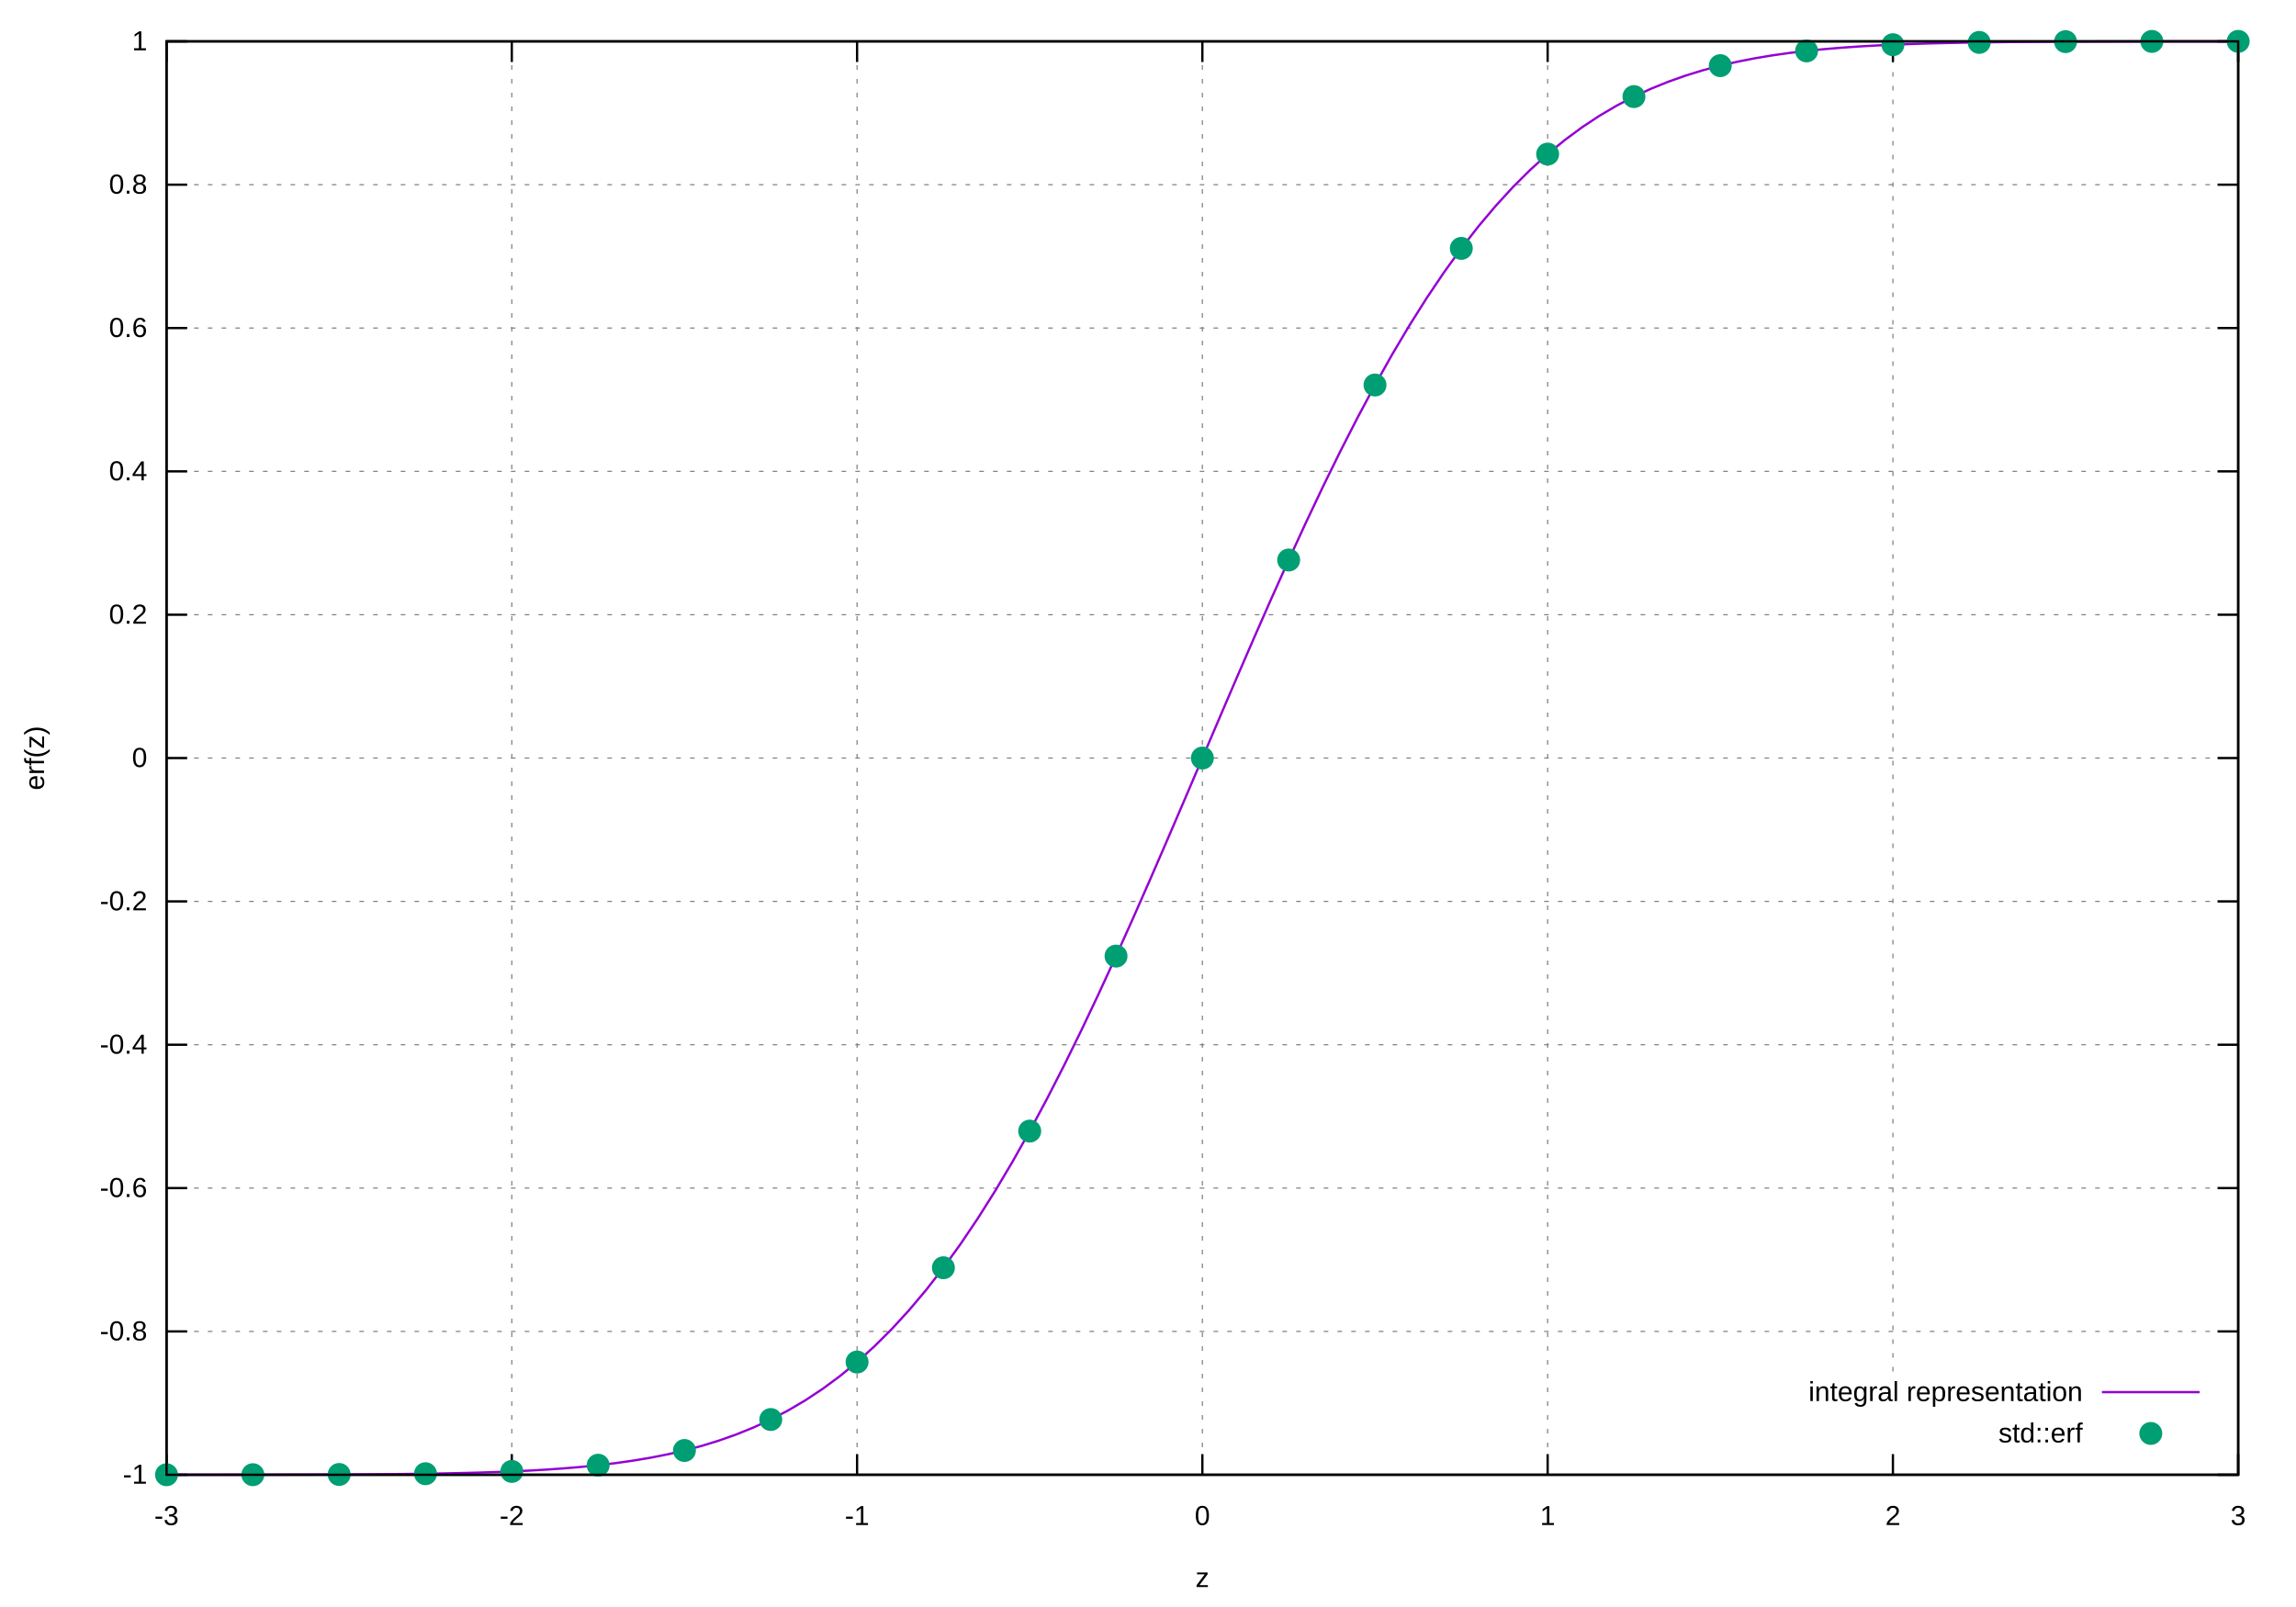
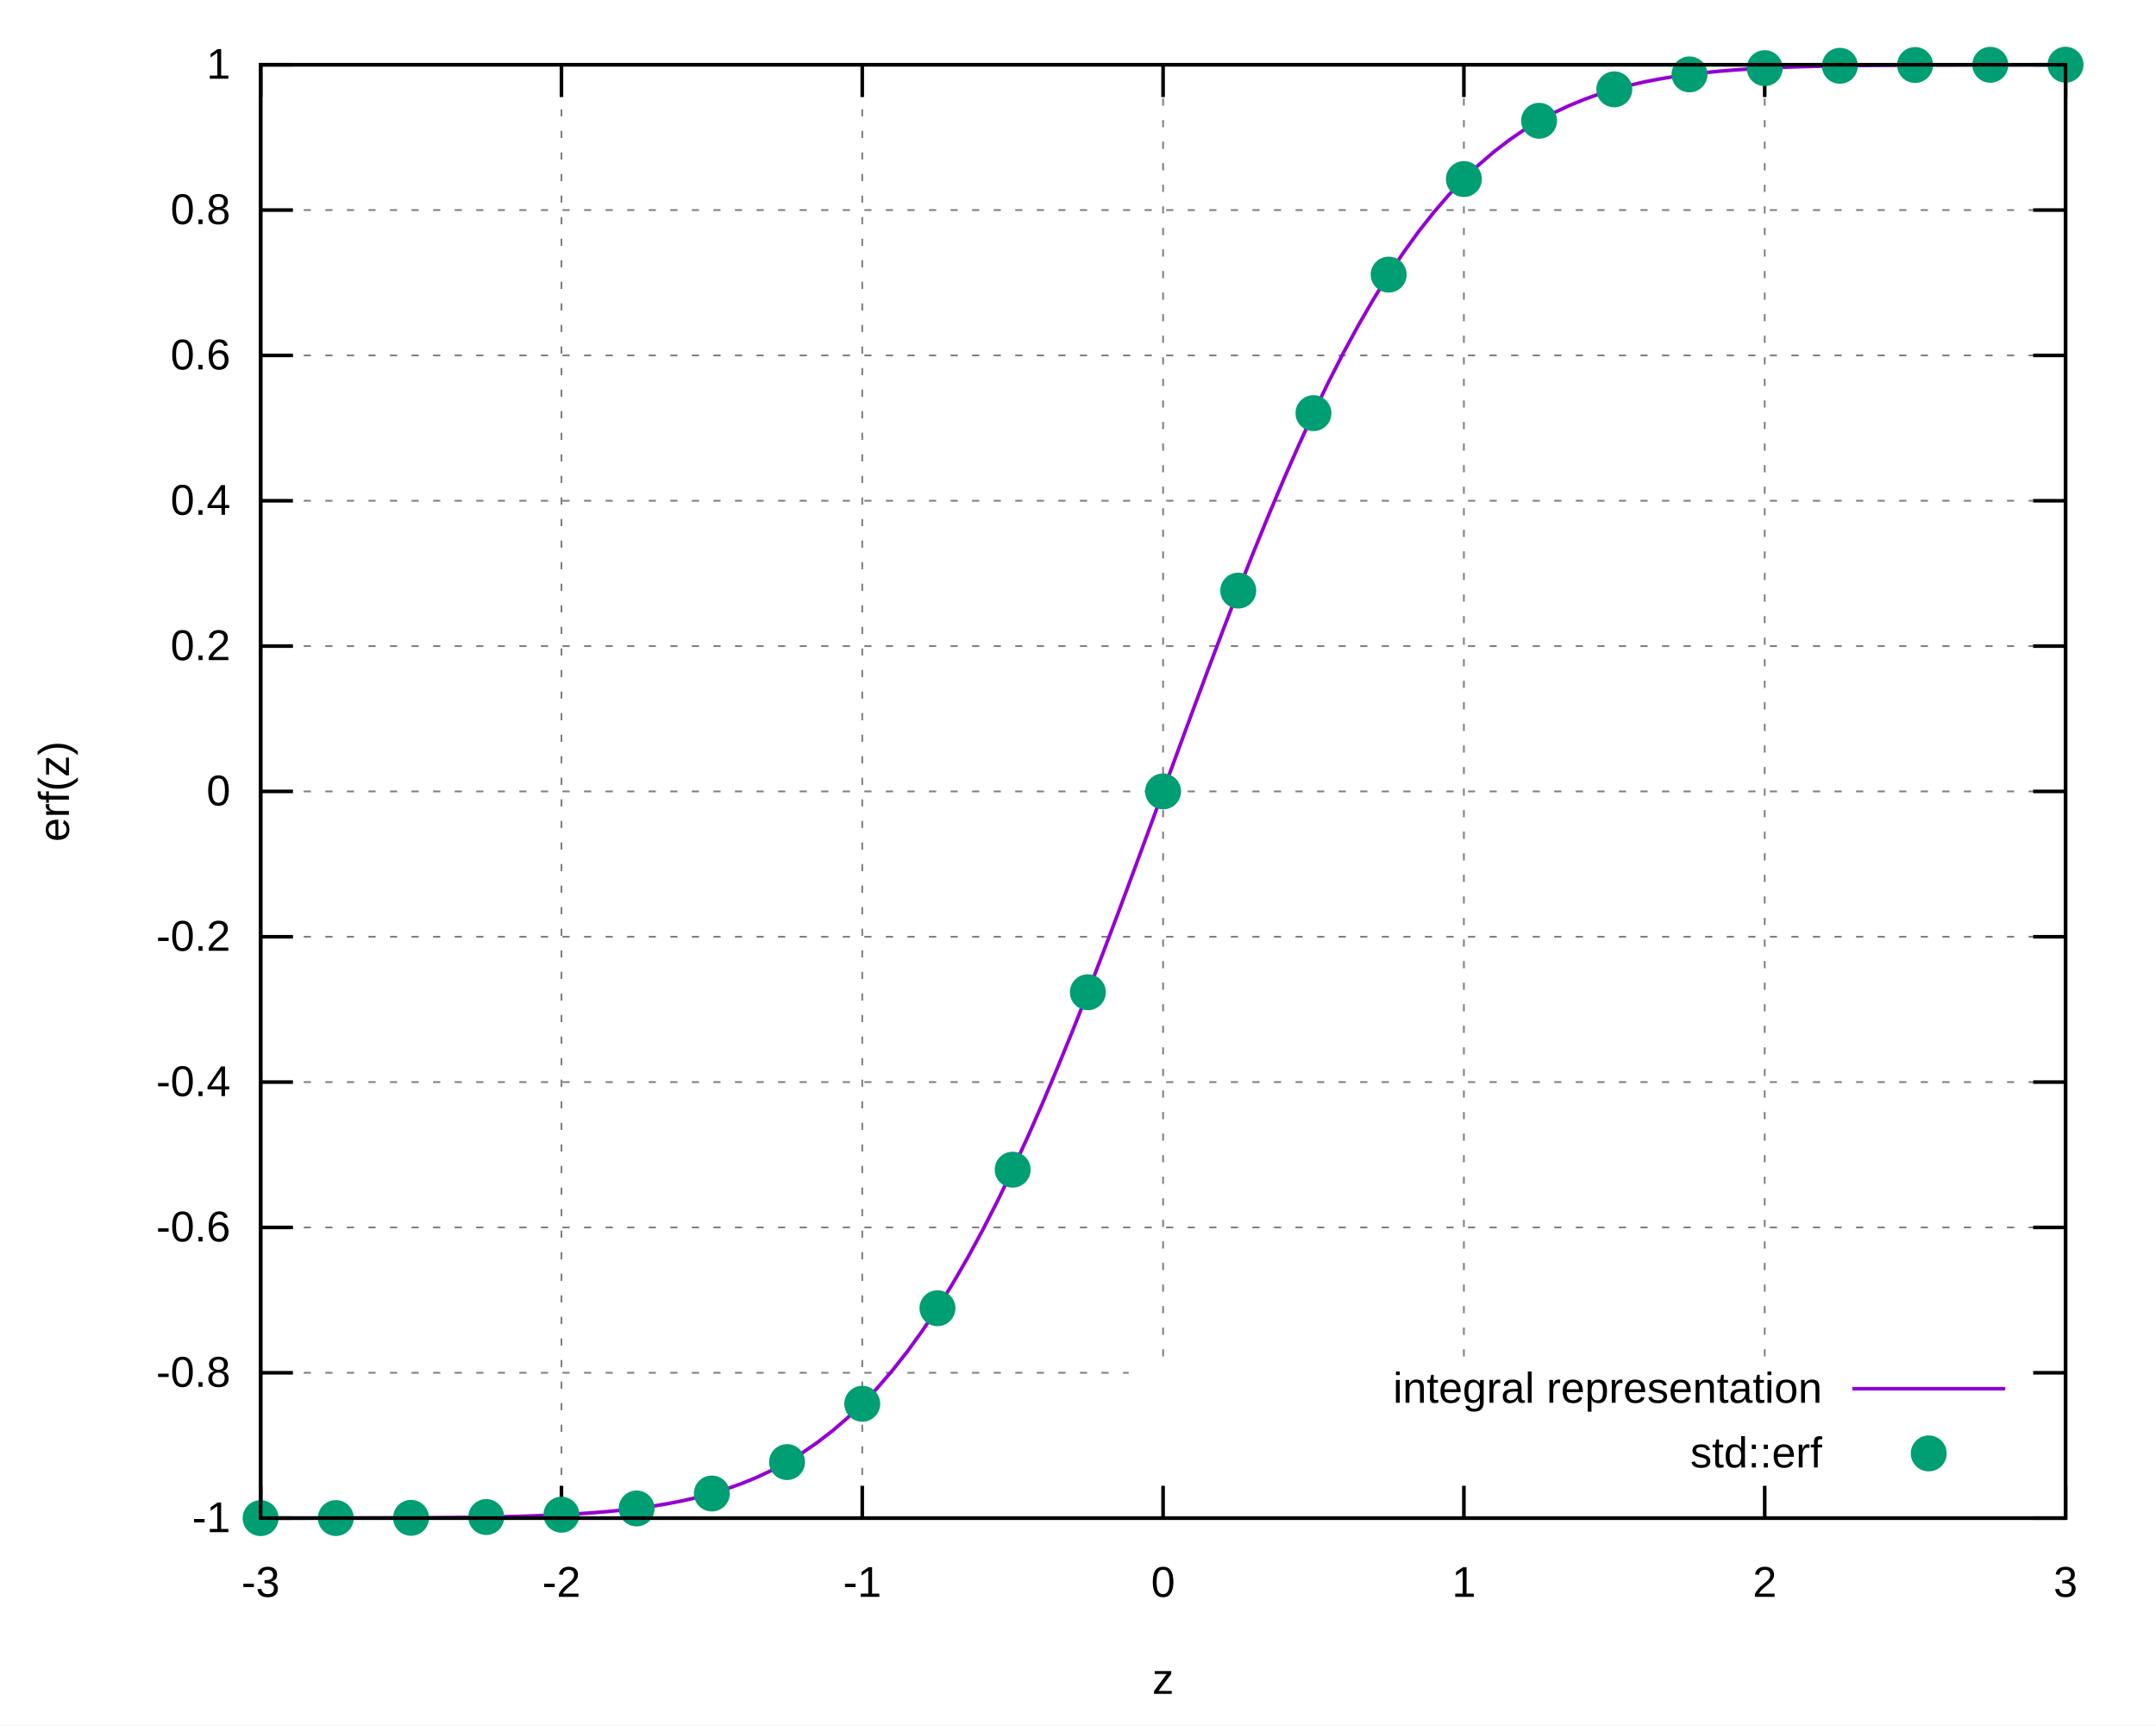
- <svg xmlns="http://www.w3.org/2000/svg" xmlns:xlink="http://www.w3.org/1999/xlink" width="1000" height="700" viewBox="0 0 1000 700">
+ <svg xmlns="http://www.w3.org/2000/svg" xmlns:xlink="http://www.w3.org/1999/xlink" width="600" height="480" viewBox="0 0 600 480">
  <g id="gnuplot_canvas">
-     <rect x="0" y="0" width="1000" height="700" fill="#ffffff" />
+     <rect x="0" y="0" width="600" height="480" fill="#ffffff" />
    <defs>
      <circle id="gpDot" r="0.5" stroke-width="0.5" stroke="currentColor" />
      <path id="gpPt0" stroke-width="0.222" stroke="currentColor" d="M-1,0 h2 M0,-1 v2" />
      <path id="gpPt1" stroke-width="0.222" stroke="currentColor" d="M-1,-1 L1,1 M1,-1 L-1,1" />
      <path id="gpPt2" stroke-width="0.222" stroke="currentColor" d="M-1,0 L1,0 M0,-1 L0,1 M-1,-1 L1,1 M-1,1 L1,-1" />
      <rect id="gpPt3" stroke-width="0.222" stroke="currentColor" x="-1" y="-1" width="2" height="2" />
      <rect id="gpPt4" stroke-width="0.222" stroke="currentColor" fill="currentColor" x="-1" y="-1" width="2" height="2" />
      <circle id="gpPt5" stroke-width="0.222" stroke="currentColor" cx="0" cy="0" r="1" />
      <use xlink:href="#gpPt5" id="gpPt6" fill="currentColor" stroke="none" />
      <path id="gpPt7" stroke-width="0.222" stroke="currentColor" d="M0,-1.33 L-1.33,0.67 L1.33,0.67 z" />
      <use xlink:href="#gpPt7" id="gpPt8" fill="currentColor" stroke="none" />
      <use xlink:href="#gpPt7" id="gpPt9" stroke="currentColor" transform="rotate(180)" />
      <use xlink:href="#gpPt9" id="gpPt10" fill="currentColor" stroke="none" />
      <use xlink:href="#gpPt3" id="gpPt11" stroke="currentColor" transform="rotate(45)" />
      <use xlink:href="#gpPt11" id="gpPt12" fill="currentColor" stroke="none" />
      <path id="gpPt13" stroke-width="0.222" stroke="currentColor" d="M0,1.330 L1.265,0.411 L0.782,-1.067 L-0.782,-1.076 L-1.265,0.411 z" />
      <use xlink:href="#gpPt13" id="gpPt14" fill="currentColor" stroke="none" />
      <filter id="textbox" filterUnits="objectBoundingBox" x="0" y="0" height="1" width="1">
        <feFlood flood-color="#FFFFFF" flood-opacity="1" result="bgnd" />
        <feComposite in="SourceGraphic" in2="bgnd" operator="atop" />
      </filter>
      <filter id="greybox" filterUnits="objectBoundingBox" x="0" y="0" height="1" width="1">
        <feFlood flood-color="lightgrey" flood-opacity="1" result="grey" />
        <feComposite in="SourceGraphic" in2="grey" operator="atop" />
      </filter>
    </defs>
    <g fill="none" color="#FFFFFF" stroke="currentColor" stroke-width="1.00" stroke-linecap="butt" stroke-linejoin="miter">
</g>
    <g fill="none" color="black" stroke="currentColor" stroke-width="1.00" stroke-linecap="butt" stroke-linejoin="miter">
</g>
    <g fill="none" color="black" stroke="black" stroke-width="0.50" stroke-linecap="butt" stroke-linejoin="miter">
</g>
    <g fill="none" color="gray" stroke="currentColor" stroke-width="0.50" stroke-linecap="butt" stroke-linejoin="miter">
-       <path stroke="gray" stroke-dasharray="2,4" class="gridline" d="M72.53,642.40 L974.82,642.40  " />
-     </g>
-     <g fill="none" color="gray" stroke="gray" stroke-width="1.00" stroke-linecap="butt" stroke-linejoin="miter">
- </g>
-     <g fill="none" color="black" stroke="currentColor" stroke-width="1.00" stroke-linecap="butt" stroke-linejoin="miter">
-       <path stroke="black" d="M72.53,642.40 L81.53,642.40 M974.82,642.40 L965.82,642.40  " />
-       <g transform="translate(64.14,646.30)" stroke="none" fill="black" font-family="Arial" font-size="12.00" text-anchor="end">
+       <path stroke="gray" stroke-dasharray="2,4" class="gridline" d="M72.53,422.40 L574.82,422.40  " />
+     </g>
+     <g fill="none" color="gray" stroke="gray" stroke-width="1.00" stroke-linecap="butt" stroke-linejoin="miter">
+ </g>
+     <g fill="none" color="black" stroke="currentColor" stroke-width="1.00" stroke-linecap="butt" stroke-linejoin="miter">
+       <path stroke="black" d="M72.53,422.40 L81.53,422.40 M574.82,422.40 L565.82,422.40  " />
+       <g transform="translate(64.14,426.30)" stroke="none" fill="black" font-family="Arial" font-size="12.00" text-anchor="end">
        <text>
          <tspan font-family="Arial">-1</tspan>
        </text>
      </g>
    </g>
    <g fill="none" color="black" stroke="currentColor" stroke-width="1.00" stroke-linecap="butt" stroke-linejoin="miter">
</g>
    <g fill="none" color="black" stroke="black" stroke-width="0.50" stroke-linecap="butt" stroke-linejoin="miter">
</g>
    <g fill="none" color="gray" stroke="currentColor" stroke-width="0.50" stroke-linecap="butt" stroke-linejoin="miter">
-       <path stroke="gray" stroke-dasharray="2,4" class="gridline" d="M72.53,579.96 L974.82,579.96  " />
-     </g>
-     <g fill="none" color="gray" stroke="gray" stroke-width="1.00" stroke-linecap="butt" stroke-linejoin="miter">
- </g>
-     <g fill="none" color="black" stroke="currentColor" stroke-width="1.00" stroke-linecap="butt" stroke-linejoin="miter">
-       <path stroke="black" d="M72.53,579.96 L81.53,579.96 M974.82,579.96 L965.82,579.96  " />
-       <g transform="translate(64.14,583.86)" stroke="none" fill="black" font-family="Arial" font-size="12.00" text-anchor="end">
+       <path stroke="gray" stroke-dasharray="2,4" class="gridline" d="M72.53,381.96 L314.12,381.96 M566.43,381.96 L574.82,381.96  " />
+     </g>
+     <g fill="none" color="gray" stroke="gray" stroke-width="1.00" stroke-linecap="butt" stroke-linejoin="miter">
+ </g>
+     <g fill="none" color="black" stroke="currentColor" stroke-width="1.00" stroke-linecap="butt" stroke-linejoin="miter">
+       <path stroke="black" d="M72.53,381.96 L81.53,381.96 M574.82,381.96 L565.82,381.96  " />
+       <g transform="translate(64.14,385.86)" stroke="none" fill="black" font-family="Arial" font-size="12.00" text-anchor="end">
        <text>
          <tspan font-family="Arial">-0.8</tspan>
        </text>
      </g>
    </g>
    <g fill="none" color="black" stroke="currentColor" stroke-width="1.00" stroke-linecap="butt" stroke-linejoin="miter">
</g>
    <g fill="none" color="black" stroke="black" stroke-width="0.50" stroke-linecap="butt" stroke-linejoin="miter">
</g>
    <g fill="none" color="gray" stroke="currentColor" stroke-width="0.50" stroke-linecap="butt" stroke-linejoin="miter">
-       <path stroke="gray" stroke-dasharray="2,4" class="gridline" d="M72.53,517.52 L974.82,517.52  " />
-     </g>
-     <g fill="none" color="gray" stroke="gray" stroke-width="1.00" stroke-linecap="butt" stroke-linejoin="miter">
- </g>
-     <g fill="none" color="black" stroke="currentColor" stroke-width="1.00" stroke-linecap="butt" stroke-linejoin="miter">
-       <path stroke="black" d="M72.53,517.52 L81.53,517.52 M974.82,517.52 L965.82,517.52  " />
-       <g transform="translate(64.14,521.42)" stroke="none" fill="black" font-family="Arial" font-size="12.00" text-anchor="end">
+       <path stroke="gray" stroke-dasharray="2,4" class="gridline" d="M72.53,341.52 L574.82,341.52  " />
+     </g>
+     <g fill="none" color="gray" stroke="gray" stroke-width="1.00" stroke-linecap="butt" stroke-linejoin="miter">
+ </g>
+     <g fill="none" color="black" stroke="currentColor" stroke-width="1.00" stroke-linecap="butt" stroke-linejoin="miter">
+       <path stroke="black" d="M72.53,341.52 L81.53,341.52 M574.82,341.52 L565.82,341.52  " />
+       <g transform="translate(64.14,345.42)" stroke="none" fill="black" font-family="Arial" font-size="12.00" text-anchor="end">
        <text>
          <tspan font-family="Arial">-0.6</tspan>
        </text>
      </g>
    </g>
    <g fill="none" color="black" stroke="currentColor" stroke-width="1.00" stroke-linecap="butt" stroke-linejoin="miter">
</g>
    <g fill="none" color="black" stroke="black" stroke-width="0.50" stroke-linecap="butt" stroke-linejoin="miter">
</g>
    <g fill="none" color="gray" stroke="currentColor" stroke-width="0.50" stroke-linecap="butt" stroke-linejoin="miter">
-       <path stroke="gray" stroke-dasharray="2,4" class="gridline" d="M72.53,455.08 L974.82,455.08  " />
-     </g>
-     <g fill="none" color="gray" stroke="gray" stroke-width="1.00" stroke-linecap="butt" stroke-linejoin="miter">
- </g>
-     <g fill="none" color="black" stroke="currentColor" stroke-width="1.00" stroke-linecap="butt" stroke-linejoin="miter">
-       <path stroke="black" d="M72.53,455.08 L81.53,455.08 M974.82,455.08 L965.82,455.08  " />
-       <g transform="translate(64.14,458.98)" stroke="none" fill="black" font-family="Arial" font-size="12.00" text-anchor="end">
+       <path stroke="gray" stroke-dasharray="2,4" class="gridline" d="M72.53,301.08 L574.82,301.08  " />
+     </g>
+     <g fill="none" color="gray" stroke="gray" stroke-width="1.00" stroke-linecap="butt" stroke-linejoin="miter">
+ </g>
+     <g fill="none" color="black" stroke="currentColor" stroke-width="1.00" stroke-linecap="butt" stroke-linejoin="miter">
+       <path stroke="black" d="M72.53,301.08 L81.53,301.08 M574.82,301.08 L565.82,301.08  " />
+       <g transform="translate(64.14,304.98)" stroke="none" fill="black" font-family="Arial" font-size="12.00" text-anchor="end">
        <text>
          <tspan font-family="Arial">-0.4</tspan>
        </text>
      </g>
    </g>
    <g fill="none" color="black" stroke="currentColor" stroke-width="1.00" stroke-linecap="butt" stroke-linejoin="miter">
</g>
    <g fill="none" color="black" stroke="black" stroke-width="0.50" stroke-linecap="butt" stroke-linejoin="miter">
</g>
    <g fill="none" color="gray" stroke="currentColor" stroke-width="0.50" stroke-linecap="butt" stroke-linejoin="miter">
-       <path stroke="gray" stroke-dasharray="2,4" class="gridline" d="M72.53,392.64 L974.82,392.64  " />
-     </g>
-     <g fill="none" color="gray" stroke="gray" stroke-width="1.00" stroke-linecap="butt" stroke-linejoin="miter">
- </g>
-     <g fill="none" color="black" stroke="currentColor" stroke-width="1.00" stroke-linecap="butt" stroke-linejoin="miter">
-       <path stroke="black" d="M72.53,392.64 L81.53,392.64 M974.82,392.64 L965.82,392.64  " />
-       <g transform="translate(64.14,396.54)" stroke="none" fill="black" font-family="Arial" font-size="12.00" text-anchor="end">
+       <path stroke="gray" stroke-dasharray="2,4" class="gridline" d="M72.53,260.64 L574.82,260.64  " />
+     </g>
+     <g fill="none" color="gray" stroke="gray" stroke-width="1.00" stroke-linecap="butt" stroke-linejoin="miter">
+ </g>
+     <g fill="none" color="black" stroke="currentColor" stroke-width="1.00" stroke-linecap="butt" stroke-linejoin="miter">
+       <path stroke="black" d="M72.53,260.64 L81.53,260.64 M574.82,260.64 L565.82,260.64  " />
+       <g transform="translate(64.14,264.54)" stroke="none" fill="black" font-family="Arial" font-size="12.00" text-anchor="end">
        <text>
          <tspan font-family="Arial">-0.2</tspan>
        </text>
      </g>
    </g>
    <g fill="none" color="black" stroke="currentColor" stroke-width="1.00" stroke-linecap="butt" stroke-linejoin="miter">
</g>
    <g fill="none" color="black" stroke="black" stroke-width="0.50" stroke-linecap="butt" stroke-linejoin="miter">
</g>
    <g fill="none" color="gray" stroke="currentColor" stroke-width="0.50" stroke-linecap="butt" stroke-linejoin="miter">
-       <path stroke="gray" stroke-dasharray="2,4" class="gridline" d="M72.53,330.20 L974.82,330.20  " />
-     </g>
-     <g fill="none" color="gray" stroke="gray" stroke-width="1.00" stroke-linecap="butt" stroke-linejoin="miter">
- </g>
-     <g fill="none" color="black" stroke="currentColor" stroke-width="1.00" stroke-linecap="butt" stroke-linejoin="miter">
-       <path stroke="black" d="M72.53,330.20 L81.53,330.20 M974.82,330.20 L965.82,330.20  " />
-       <g transform="translate(64.14,334.10)" stroke="none" fill="black" font-family="Arial" font-size="12.00" text-anchor="end">
+       <path stroke="gray" stroke-dasharray="2,4" class="gridline" d="M72.53,220.20 L574.82,220.20  " />
+     </g>
+     <g fill="none" color="gray" stroke="gray" stroke-width="1.00" stroke-linecap="butt" stroke-linejoin="miter">
+ </g>
+     <g fill="none" color="black" stroke="currentColor" stroke-width="1.00" stroke-linecap="butt" stroke-linejoin="miter">
+       <path stroke="black" d="M72.53,220.20 L81.53,220.20 M574.82,220.20 L565.82,220.20  " />
+       <g transform="translate(64.14,224.10)" stroke="none" fill="black" font-family="Arial" font-size="12.00" text-anchor="end">
        <text>
          <tspan font-family="Arial"> 0</tspan>
        </text>
      </g>
    </g>
    <g fill="none" color="black" stroke="currentColor" stroke-width="1.00" stroke-linecap="butt" stroke-linejoin="miter">
</g>
    <g fill="none" color="black" stroke="black" stroke-width="0.50" stroke-linecap="butt" stroke-linejoin="miter">
</g>
    <g fill="none" color="gray" stroke="currentColor" stroke-width="0.50" stroke-linecap="butt" stroke-linejoin="miter">
-       <path stroke="gray" stroke-dasharray="2,4" class="gridline" d="M72.53,267.77 L974.82,267.77  " />
-     </g>
-     <g fill="none" color="gray" stroke="gray" stroke-width="1.00" stroke-linecap="butt" stroke-linejoin="miter">
- </g>
-     <g fill="none" color="black" stroke="currentColor" stroke-width="1.00" stroke-linecap="butt" stroke-linejoin="miter">
-       <path stroke="black" d="M72.53,267.77 L81.53,267.77 M974.82,267.77 L965.82,267.77  " />
-       <g transform="translate(64.14,271.67)" stroke="none" fill="black" font-family="Arial" font-size="12.00" text-anchor="end">
+       <path stroke="gray" stroke-dasharray="2,4" class="gridline" d="M72.53,179.77 L574.82,179.77  " />
+     </g>
+     <g fill="none" color="gray" stroke="gray" stroke-width="1.00" stroke-linecap="butt" stroke-linejoin="miter">
+ </g>
+     <g fill="none" color="black" stroke="currentColor" stroke-width="1.00" stroke-linecap="butt" stroke-linejoin="miter">
+       <path stroke="black" d="M72.53,179.77 L81.53,179.77 M574.82,179.77 L565.82,179.77  " />
+       <g transform="translate(64.14,183.67)" stroke="none" fill="black" font-family="Arial" font-size="12.00" text-anchor="end">
        <text>
          <tspan font-family="Arial"> 0.2</tspan>
        </text>
      </g>
    </g>
    <g fill="none" color="black" stroke="currentColor" stroke-width="1.00" stroke-linecap="butt" stroke-linejoin="miter">
</g>
    <g fill="none" color="black" stroke="black" stroke-width="0.50" stroke-linecap="butt" stroke-linejoin="miter">
</g>
    <g fill="none" color="gray" stroke="currentColor" stroke-width="0.50" stroke-linecap="butt" stroke-linejoin="miter">
-       <path stroke="gray" stroke-dasharray="2,4" class="gridline" d="M72.53,205.33 L974.82,205.33  " />
-     </g>
-     <g fill="none" color="gray" stroke="gray" stroke-width="1.00" stroke-linecap="butt" stroke-linejoin="miter">
- </g>
-     <g fill="none" color="black" stroke="currentColor" stroke-width="1.00" stroke-linecap="butt" stroke-linejoin="miter">
-       <path stroke="black" d="M72.53,205.33 L81.53,205.33 M974.82,205.33 L965.82,205.33  " />
-       <g transform="translate(64.14,209.23)" stroke="none" fill="black" font-family="Arial" font-size="12.00" text-anchor="end">
+       <path stroke="gray" stroke-dasharray="2,4" class="gridline" d="M72.53,139.33 L574.82,139.33  " />
+     </g>
+     <g fill="none" color="gray" stroke="gray" stroke-width="1.00" stroke-linecap="butt" stroke-linejoin="miter">
+ </g>
+     <g fill="none" color="black" stroke="currentColor" stroke-width="1.00" stroke-linecap="butt" stroke-linejoin="miter">
+       <path stroke="black" d="M72.53,139.33 L81.53,139.33 M574.82,139.33 L565.82,139.33  " />
+       <g transform="translate(64.14,143.23)" stroke="none" fill="black" font-family="Arial" font-size="12.00" text-anchor="end">
        <text>
          <tspan font-family="Arial"> 0.4</tspan>
        </text>
      </g>
    </g>
    <g fill="none" color="black" stroke="currentColor" stroke-width="1.00" stroke-linecap="butt" stroke-linejoin="miter">
</g>
    <g fill="none" color="black" stroke="black" stroke-width="0.50" stroke-linecap="butt" stroke-linejoin="miter">
</g>
    <g fill="none" color="gray" stroke="currentColor" stroke-width="0.50" stroke-linecap="butt" stroke-linejoin="miter">
-       <path stroke="gray" stroke-dasharray="2,4" class="gridline" d="M72.53,142.89 L974.82,142.89  " />
-     </g>
-     <g fill="none" color="gray" stroke="gray" stroke-width="1.00" stroke-linecap="butt" stroke-linejoin="miter">
- </g>
-     <g fill="none" color="black" stroke="currentColor" stroke-width="1.00" stroke-linecap="butt" stroke-linejoin="miter">
-       <path stroke="black" d="M72.53,142.89 L81.53,142.89 M974.82,142.89 L965.82,142.89  " />
-       <g transform="translate(64.14,146.79)" stroke="none" fill="black" font-family="Arial" font-size="12.00" text-anchor="end">
+       <path stroke="gray" stroke-dasharray="2,4" class="gridline" d="M72.53,98.89 L574.82,98.89  " />
+     </g>
+     <g fill="none" color="gray" stroke="gray" stroke-width="1.00" stroke-linecap="butt" stroke-linejoin="miter">
+ </g>
+     <g fill="none" color="black" stroke="currentColor" stroke-width="1.00" stroke-linecap="butt" stroke-linejoin="miter">
+       <path stroke="black" d="M72.53,98.89 L81.53,98.89 M574.82,98.89 L565.82,98.89  " />
+       <g transform="translate(64.14,102.79)" stroke="none" fill="black" font-family="Arial" font-size="12.00" text-anchor="end">
        <text>
          <tspan font-family="Arial"> 0.6</tspan>
        </text>
      </g>
    </g>
    <g fill="none" color="black" stroke="currentColor" stroke-width="1.00" stroke-linecap="butt" stroke-linejoin="miter">
</g>
    <g fill="none" color="black" stroke="black" stroke-width="0.50" stroke-linecap="butt" stroke-linejoin="miter">
</g>
    <g fill="none" color="gray" stroke="currentColor" stroke-width="0.50" stroke-linecap="butt" stroke-linejoin="miter">
-       <path stroke="gray" stroke-dasharray="2,4" class="gridline" d="M72.53,80.45 L974.82,80.45  " />
-     </g>
-     <g fill="none" color="gray" stroke="gray" stroke-width="1.00" stroke-linecap="butt" stroke-linejoin="miter">
- </g>
-     <g fill="none" color="black" stroke="currentColor" stroke-width="1.00" stroke-linecap="butt" stroke-linejoin="miter">
-       <path stroke="black" d="M72.53,80.45 L81.53,80.45 M974.82,80.45 L965.82,80.45  " />
-       <g transform="translate(64.14,84.35)" stroke="none" fill="black" font-family="Arial" font-size="12.00" text-anchor="end">
+       <path stroke="gray" stroke-dasharray="2,4" class="gridline" d="M72.53,58.45 L574.82,58.45  " />
+     </g>
+     <g fill="none" color="gray" stroke="gray" stroke-width="1.00" stroke-linecap="butt" stroke-linejoin="miter">
+ </g>
+     <g fill="none" color="black" stroke="currentColor" stroke-width="1.00" stroke-linecap="butt" stroke-linejoin="miter">
+       <path stroke="black" d="M72.53,58.45 L81.53,58.45 M574.82,58.45 L565.82,58.45  " />
+       <g transform="translate(64.14,62.35)" stroke="none" fill="black" font-family="Arial" font-size="12.00" text-anchor="end">
        <text>
          <tspan font-family="Arial"> 0.8</tspan>
        </text>
      </g>
    </g>
    <g fill="none" color="black" stroke="currentColor" stroke-width="1.00" stroke-linecap="butt" stroke-linejoin="miter">
</g>
    <g fill="none" color="black" stroke="black" stroke-width="0.50" stroke-linecap="butt" stroke-linejoin="miter">
</g>
    <g fill="none" color="gray" stroke="currentColor" stroke-width="0.50" stroke-linecap="butt" stroke-linejoin="miter">
-       <path stroke="gray" stroke-dasharray="2,4" class="gridline" d="M72.53,18.01 L974.82,18.01  " />
-     </g>
-     <g fill="none" color="gray" stroke="gray" stroke-width="1.00" stroke-linecap="butt" stroke-linejoin="miter">
- </g>
-     <g fill="none" color="black" stroke="currentColor" stroke-width="1.00" stroke-linecap="butt" stroke-linejoin="miter">
-       <path stroke="black" d="M72.53,18.01 L81.53,18.01 M974.82,18.01 L965.82,18.01  " />
+       <path stroke="gray" stroke-dasharray="2,4" class="gridline" d="M72.53,18.01 L574.82,18.01  " />
+     </g>
+     <g fill="none" color="gray" stroke="gray" stroke-width="1.00" stroke-linecap="butt" stroke-linejoin="miter">
+ </g>
+     <g fill="none" color="black" stroke="currentColor" stroke-width="1.00" stroke-linecap="butt" stroke-linejoin="miter">
+       <path stroke="black" d="M72.53,18.01 L81.53,18.01 M574.82,18.01 L565.82,18.01  " />
      <g transform="translate(64.14,21.91)" stroke="none" fill="black" font-family="Arial" font-size="12.00" text-anchor="end">
        <text>
          <tspan font-family="Arial"> 1</tspan>
        </text>
      </g>
    </g>
    <g fill="none" color="black" stroke="currentColor" stroke-width="1.00" stroke-linecap="butt" stroke-linejoin="miter">
</g>
    <g fill="none" color="black" stroke="black" stroke-width="0.50" stroke-linecap="butt" stroke-linejoin="miter">
</g>
    <g fill="none" color="gray" stroke="currentColor" stroke-width="0.50" stroke-linecap="butt" stroke-linejoin="miter">
-       <path stroke="gray" stroke-dasharray="2,4" class="gridline" d="M72.53,642.40 L72.53,18.01  " />
-     </g>
-     <g fill="none" color="gray" stroke="gray" stroke-width="1.00" stroke-linecap="butt" stroke-linejoin="miter">
- </g>
-     <g fill="none" color="black" stroke="currentColor" stroke-width="1.00" stroke-linecap="butt" stroke-linejoin="miter">
-       <path stroke="black" d="M72.53,642.40 L72.53,633.40 M72.53,18.01 L72.53,27.01  " />
-       <g transform="translate(72.53,664.30)" stroke="none" fill="black" font-family="Arial" font-size="12.00" text-anchor="middle">
+       <path stroke="gray" stroke-dasharray="2,4" class="gridline" d="M72.53,422.40 L72.53,18.01  " />
+     </g>
+     <g fill="none" color="gray" stroke="gray" stroke-width="1.00" stroke-linecap="butt" stroke-linejoin="miter">
+ </g>
+     <g fill="none" color="black" stroke="currentColor" stroke-width="1.00" stroke-linecap="butt" stroke-linejoin="miter">
+       <path stroke="black" d="M72.53,422.40 L72.53,413.40 M72.53,18.01 L72.53,27.01  " />
+       <g transform="translate(72.53,444.30)" stroke="none" fill="black" font-family="Arial" font-size="12.00" text-anchor="middle">
        <text>
          <tspan font-family="Arial">-3</tspan>
        </text>
      </g>
    </g>
    <g fill="none" color="black" stroke="currentColor" stroke-width="1.00" stroke-linecap="butt" stroke-linejoin="miter">
</g>
    <g fill="none" color="black" stroke="black" stroke-width="0.50" stroke-linecap="butt" stroke-linejoin="miter">
</g>
    <g fill="none" color="gray" stroke="currentColor" stroke-width="0.50" stroke-linecap="butt" stroke-linejoin="miter">
-       <path stroke="gray" stroke-dasharray="2,4" class="gridline" d="M222.91,642.40 L222.91,18.01  " />
-     </g>
-     <g fill="none" color="gray" stroke="gray" stroke-width="1.00" stroke-linecap="butt" stroke-linejoin="miter">
- </g>
-     <g fill="none" color="black" stroke="currentColor" stroke-width="1.00" stroke-linecap="butt" stroke-linejoin="miter">
-       <path stroke="black" d="M222.91,642.40 L222.91,633.40 M222.91,18.01 L222.91,27.01  " />
-       <g transform="translate(222.91,664.30)" stroke="none" fill="black" font-family="Arial" font-size="12.00" text-anchor="middle">
+       <path stroke="gray" stroke-dasharray="2,4" class="gridline" d="M156.25,422.40 L156.25,18.01  " />
+     </g>
+     <g fill="none" color="gray" stroke="gray" stroke-width="1.00" stroke-linecap="butt" stroke-linejoin="miter">
+ </g>
+     <g fill="none" color="black" stroke="currentColor" stroke-width="1.00" stroke-linecap="butt" stroke-linejoin="miter">
+       <path stroke="black" d="M156.25,422.40 L156.25,413.40 M156.25,18.01 L156.25,27.01  " />
+       <g transform="translate(156.25,444.30)" stroke="none" fill="black" font-family="Arial" font-size="12.00" text-anchor="middle">
        <text>
          <tspan font-family="Arial">-2</tspan>
        </text>
      </g>
    </g>
    <g fill="none" color="black" stroke="currentColor" stroke-width="1.00" stroke-linecap="butt" stroke-linejoin="miter">
</g>
    <g fill="none" color="black" stroke="black" stroke-width="0.50" stroke-linecap="butt" stroke-linejoin="miter">
</g>
    <g fill="none" color="gray" stroke="currentColor" stroke-width="0.50" stroke-linecap="butt" stroke-linejoin="miter">
-       <path stroke="gray" stroke-dasharray="2,4" class="gridline" d="M373.29,642.40 L373.29,18.01  " />
-     </g>
-     <g fill="none" color="gray" stroke="gray" stroke-width="1.00" stroke-linecap="butt" stroke-linejoin="miter">
- </g>
-     <g fill="none" color="black" stroke="currentColor" stroke-width="1.00" stroke-linecap="butt" stroke-linejoin="miter">
-       <path stroke="black" d="M373.29,642.40 L373.29,633.40 M373.29,18.01 L373.29,27.01  " />
-       <g transform="translate(373.29,664.30)" stroke="none" fill="black" font-family="Arial" font-size="12.00" text-anchor="middle">
+       <path stroke="gray" stroke-dasharray="2,4" class="gridline" d="M239.96,422.40 L239.96,18.01  " />
+     </g>
+     <g fill="none" color="gray" stroke="gray" stroke-width="1.00" stroke-linecap="butt" stroke-linejoin="miter">
+ </g>
+     <g fill="none" color="black" stroke="currentColor" stroke-width="1.00" stroke-linecap="butt" stroke-linejoin="miter">
+       <path stroke="black" d="M239.96,422.40 L239.96,413.40 M239.96,18.01 L239.96,27.01  " />
+       <g transform="translate(239.96,444.30)" stroke="none" fill="black" font-family="Arial" font-size="12.00" text-anchor="middle">
        <text>
          <tspan font-family="Arial">-1</tspan>
        </text>
      </g>
    </g>
    <g fill="none" color="black" stroke="currentColor" stroke-width="1.00" stroke-linecap="butt" stroke-linejoin="miter">
</g>
    <g fill="none" color="black" stroke="black" stroke-width="0.50" stroke-linecap="butt" stroke-linejoin="miter">
</g>
    <g fill="none" color="gray" stroke="currentColor" stroke-width="0.50" stroke-linecap="butt" stroke-linejoin="miter">
-       <path stroke="gray" stroke-dasharray="2,4" class="gridline" d="M523.68,642.40 L523.68,18.01  " />
-     </g>
-     <g fill="none" color="gray" stroke="gray" stroke-width="1.00" stroke-linecap="butt" stroke-linejoin="miter">
- </g>
-     <g fill="none" color="black" stroke="currentColor" stroke-width="1.00" stroke-linecap="butt" stroke-linejoin="miter">
-       <path stroke="black" d="M523.68,642.40 L523.68,633.40 M523.68,18.01 L523.68,27.01  " />
-       <g transform="translate(523.68,664.30)" stroke="none" fill="black" font-family="Arial" font-size="12.00" text-anchor="middle">
+       <path stroke="gray" stroke-dasharray="2,4" class="gridline" d="M323.68,422.40 L323.68,413.40 M323.68,377.40 L323.68,18.01  " />
+     </g>
+     <g fill="none" color="gray" stroke="gray" stroke-width="1.00" stroke-linecap="butt" stroke-linejoin="miter">
+ </g>
+     <g fill="none" color="black" stroke="currentColor" stroke-width="1.00" stroke-linecap="butt" stroke-linejoin="miter">
+       <path stroke="black" d="M323.68,422.40 L323.68,413.40 M323.68,18.01 L323.68,27.01  " />
+       <g transform="translate(323.68,444.30)" stroke="none" fill="black" font-family="Arial" font-size="12.00" text-anchor="middle">
        <text>
          <tspan font-family="Arial"> 0</tspan>
        </text>
      </g>
    </g>
    <g fill="none" color="black" stroke="currentColor" stroke-width="1.00" stroke-linecap="butt" stroke-linejoin="miter">
</g>
    <g fill="none" color="black" stroke="black" stroke-width="0.50" stroke-linecap="butt" stroke-linejoin="miter">
</g>
    <g fill="none" color="gray" stroke="currentColor" stroke-width="0.50" stroke-linecap="butt" stroke-linejoin="miter">
-       <path stroke="gray" stroke-dasharray="2,4" class="gridline" d="M674.06,642.40 L674.06,18.01  " />
-     </g>
-     <g fill="none" color="gray" stroke="gray" stroke-width="1.00" stroke-linecap="butt" stroke-linejoin="miter">
- </g>
-     <g fill="none" color="black" stroke="currentColor" stroke-width="1.00" stroke-linecap="butt" stroke-linejoin="miter">
-       <path stroke="black" d="M674.06,642.40 L674.06,633.40 M674.06,18.01 L674.06,27.01  " />
-       <g transform="translate(674.06,664.30)" stroke="none" fill="black" font-family="Arial" font-size="12.00" text-anchor="middle">
+       <path stroke="gray" stroke-dasharray="2,4" class="gridline" d="M407.39,422.40 L407.39,413.40 M407.39,377.40 L407.39,18.01  " />
+     </g>
+     <g fill="none" color="gray" stroke="gray" stroke-width="1.00" stroke-linecap="butt" stroke-linejoin="miter">
+ </g>
+     <g fill="none" color="black" stroke="currentColor" stroke-width="1.00" stroke-linecap="butt" stroke-linejoin="miter">
+       <path stroke="black" d="M407.39,422.40 L407.39,413.40 M407.39,18.01 L407.39,27.01  " />
+       <g transform="translate(407.39,444.30)" stroke="none" fill="black" font-family="Arial" font-size="12.00" text-anchor="middle">
        <text>
          <tspan font-family="Arial"> 1</tspan>
        </text>
      </g>
    </g>
    <g fill="none" color="black" stroke="currentColor" stroke-width="1.00" stroke-linecap="butt" stroke-linejoin="miter">
</g>
    <g fill="none" color="black" stroke="black" stroke-width="0.50" stroke-linecap="butt" stroke-linejoin="miter">
</g>
    <g fill="none" color="gray" stroke="currentColor" stroke-width="0.50" stroke-linecap="butt" stroke-linejoin="miter">
-       <path stroke="gray" stroke-dasharray="2,4" class="gridline" d="M824.44,642.40 L824.44,633.40 M824.44,597.40 L824.44,18.01  " />
-     </g>
-     <g fill="none" color="gray" stroke="gray" stroke-width="1.00" stroke-linecap="butt" stroke-linejoin="miter">
- </g>
-     <g fill="none" color="black" stroke="currentColor" stroke-width="1.00" stroke-linecap="butt" stroke-linejoin="miter">
-       <path stroke="black" d="M824.44,642.40 L824.44,633.40 M824.44,18.01 L824.44,27.01  " />
-       <g transform="translate(824.44,664.30)" stroke="none" fill="black" font-family="Arial" font-size="12.00" text-anchor="middle">
+       <path stroke="gray" stroke-dasharray="2,4" class="gridline" d="M491.11,422.40 L491.11,413.40 M491.11,377.40 L491.11,18.01  " />
+     </g>
+     <g fill="none" color="gray" stroke="gray" stroke-width="1.00" stroke-linecap="butt" stroke-linejoin="miter">
+ </g>
+     <g fill="none" color="black" stroke="currentColor" stroke-width="1.00" stroke-linecap="butt" stroke-linejoin="miter">
+       <path stroke="black" d="M491.11,422.40 L491.11,413.40 M491.11,18.01 L491.11,27.01  " />
+       <g transform="translate(491.11,444.30)" stroke="none" fill="black" font-family="Arial" font-size="12.00" text-anchor="middle">
        <text>
          <tspan font-family="Arial"> 2</tspan>
        </text>
      </g>
    </g>
    <g fill="none" color="black" stroke="currentColor" stroke-width="1.00" stroke-linecap="butt" stroke-linejoin="miter">
</g>
    <g fill="none" color="black" stroke="black" stroke-width="0.50" stroke-linecap="butt" stroke-linejoin="miter">
</g>
    <g fill="none" color="gray" stroke="currentColor" stroke-width="0.50" stroke-linecap="butt" stroke-linejoin="miter">
-       <path stroke="gray" stroke-dasharray="2,4" class="gridline" d="M974.82,642.40 L974.82,18.01  " />
-     </g>
-     <g fill="none" color="gray" stroke="gray" stroke-width="1.00" stroke-linecap="butt" stroke-linejoin="miter">
- </g>
-     <g fill="none" color="black" stroke="currentColor" stroke-width="1.00" stroke-linecap="butt" stroke-linejoin="miter">
-       <path stroke="black" d="M974.82,642.40 L974.82,633.40 M974.82,18.01 L974.82,27.01  " />
-       <g transform="translate(974.82,664.30)" stroke="none" fill="black" font-family="Arial" font-size="12.00" text-anchor="middle">
+       <path stroke="gray" stroke-dasharray="2,4" class="gridline" d="M574.82,422.40 L574.82,18.01  " />
+     </g>
+     <g fill="none" color="gray" stroke="gray" stroke-width="1.00" stroke-linecap="butt" stroke-linejoin="miter">
+ </g>
+     <g fill="none" color="black" stroke="currentColor" stroke-width="1.00" stroke-linecap="butt" stroke-linejoin="miter">
+       <path stroke="black" d="M574.82,422.40 L574.82,413.40 M574.82,18.01 L574.82,27.01  " />
+       <g transform="translate(574.82,444.30)" stroke="none" fill="black" font-family="Arial" font-size="12.00" text-anchor="middle">
        <text>
          <tspan font-family="Arial"> 3</tspan>
        </text>
      </g>
    </g>
    <g fill="none" color="black" stroke="currentColor" stroke-width="1.00" stroke-linecap="butt" stroke-linejoin="miter">
</g>
    <g fill="none" color="black" stroke="currentColor" stroke-width="1.00" stroke-linecap="butt" stroke-linejoin="miter">
-       <path stroke="black" d="M72.53,18.01 L72.53,642.40 L974.82,642.40 L974.82,18.01 L72.53,18.01 Z  " />
+       <path stroke="black" d="M72.53,18.01 L72.53,422.40 L574.82,422.40 L574.82,18.01 L72.53,18.01 Z  " />
    </g>
    <g fill="none" color="black" stroke="currentColor" stroke-width="1.00" stroke-linecap="butt" stroke-linejoin="miter">
</g>
    <g id="gnuplot_plot_1">
      <g fill="none" color="black" stroke="currentColor" stroke-width="1.00" stroke-linecap="butt" stroke-linejoin="miter">
-         <g transform="translate(907.09,610.30)" stroke="none" fill="black" font-family="Arial" font-size="12.00" text-anchor="end">
+         <g transform="translate(507.09,390.30)" stroke="none" fill="black" font-family="Arial" font-size="12.00" text-anchor="end">
          <text>
            <tspan font-family="Arial">integral representation</tspan>
          </text>
        </g>
      </g>
      <g fill="none" color="black" stroke="currentColor" stroke-width="1.00" stroke-linecap="butt" stroke-linejoin="miter">
-         <path stroke="rgb(148,   0, 211)" d="M915.48,606.40 L958.04,606.40 M72.53,642.39 L80.05,642.39 L87.57,642.39 L95.09,642.38 L102.61,642.38 L110.13,642.37   L117.64,642.36 L125.16,642.34 L132.68,642.33 L140.20,642.30 L147.72,642.27 L155.24,642.23 L162.76,642.18 L170.28,642.12   L177.80,642.04 L185.32,641.94 L192.84,641.82 L200.35,641.66 L207.87,641.47 L215.39,641.23 L222.91,640.94 L230.43,640.58   L237.95,640.15 L245.47,639.62 L252.99,638.99 L260.51,638.24 L268.03,637.34 L275.55,636.27 L283.06,635.02 L290.58,633.54   L298.10,631.82 L305.62,629.82 L313.14,627.50 L320.66,624.84 L328.18,621.80 L335.70,618.33 L343.22,614.40 L350.74,609.97   L358.26,605.00 L365.77,599.45 L373.29,593.29 L380.81,586.48 L388.33,579.00 L395.85,570.80 L403.37,561.89 L410.89,552.22   L418.41,541.81 L425.93,530.64 L433.45,518.73 L440.97,506.07 L448.48,492.70 L456.00,478.65 L463.52,463.95 L471.04,448.65   L478.56,432.80 L486.08,416.47 L493.60,399.73 L501.12,382.65 L508.64,365.32 L516.16,347.80 L523.68,330.20 L531.19,312.61   L538.71,295.09 L546.23,277.76 L553.75,260.68 L561.27,243.94 L568.79,227.61 L576.31,211.76 L583.83,196.46 L591.35,181.76   L598.87,167.71 L606.38,154.34 L613.90,141.68 L621.42,129.77 L628.94,118.60 L636.46,108.19 L643.98,98.52 L651.50,89.61   L659.02,81.41 L666.54,73.93 L674.06,67.12 L681.58,60.96 L689.09,55.41 L696.61,50.44 L704.13,46.01 L711.65,42.08   L719.17,38.61 L726.69,35.57 L734.21,32.91 L741.73,30.59 L749.25,28.59 L756.77,26.87 L764.29,25.39 L771.80,24.14   L779.32,23.07 L786.84,22.17 L794.36,21.42 L801.88,20.79 L809.40,20.26 L816.92,19.83 L824.44,19.47 L831.96,19.18   L839.48,18.94 L847.00,18.75 L854.51,18.59 L862.03,18.47 L869.55,18.37 L877.07,18.29 L884.59,18.23 L892.11,18.18   L899.63,18.14 L907.15,18.11 L914.67,18.08 L922.19,18.07 L929.71,18.05 L937.22,18.04 L944.74,18.03 L952.26,18.03   L959.78,18.02 L967.30,18.02 L974.82,18.02  " />
+         <path stroke="rgb(148,   0, 211)" d="M515.48,386.40 L558.04,386.40 M72.53,422.40 L76.72,422.39 L80.90,422.39 L85.09,422.39 L89.27,422.38 L93.46,422.38   L97.64,422.37 L101.83,422.36 L106.02,422.35 L110.20,422.34 L114.39,422.32 L118.57,422.29 L122.76,422.26 L126.94,422.22   L131.13,422.17 L135.32,422.10 L139.50,422.02 L143.69,421.92 L147.87,421.80 L152.06,421.64 L156.25,421.45 L160.43,421.22   L164.62,420.94 L168.80,420.60 L172.99,420.19 L177.17,419.71 L181.36,419.12 L185.55,418.43 L189.73,417.62 L193.92,416.66   L198.10,415.55 L202.29,414.25 L206.47,412.75 L210.66,411.03 L214.85,409.06 L219.03,406.81 L223.22,404.27 L227.40,401.40   L231.59,398.18 L235.77,394.59 L239.96,390.59 L244.15,386.19 L248.33,381.34 L252.52,376.03 L256.70,370.25 L260.89,364.00   L265.07,357.25 L269.26,350.02 L273.45,342.30 L277.63,334.11 L281.82,325.45 L286.00,316.35 L290.19,306.82 L294.37,296.91   L298.56,286.65 L302.75,276.08 L306.93,265.23 L311.12,254.17 L315.30,242.94 L319.49,231.60 L323.68,220.20 L327.86,208.81   L332.05,197.47 L336.23,186.24 L340.42,175.18 L344.60,164.33 L348.79,153.76 L352.98,143.50 L357.16,133.59 L361.35,124.06   L365.53,114.96 L369.72,106.30 L373.90,98.11 L378.09,90.39 L382.28,83.16 L386.46,76.41 L390.65,70.16 L394.83,64.38   L399.02,59.07 L403.20,54.22 L407.39,49.82 L411.58,45.82 L415.76,42.23 L419.95,39.01 L424.13,36.14 L428.32,33.60   L432.50,31.35 L436.69,29.38 L440.88,27.66 L445.06,26.16 L449.25,24.86 L453.43,23.75 L457.62,22.79 L461.80,21.98   L465.99,21.29 L470.18,20.70 L474.36,20.22 L478.55,19.81 L482.73,19.47 L486.92,19.19 L491.11,18.96 L495.29,18.77   L499.48,18.61 L503.66,18.49 L507.85,18.39 L512.03,18.31 L516.22,18.24 L520.41,18.19 L524.59,18.15 L528.78,18.12   L532.96,18.09 L537.15,18.07 L541.33,18.06 L545.52,18.05 L549.71,18.04 L553.89,18.03 L558.08,18.03 L562.26,18.02   L566.45,18.02 L570.63,18.02 L574.82,18.01  " />
      </g>
    </g>
    <g id="gnuplot_plot_2">
      <g fill="none" color="black" stroke="currentColor" stroke-width="1.00" stroke-linecap="butt" stroke-linejoin="miter">
-         <g transform="translate(907.09,628.30)" stroke="none" fill="black" font-family="Arial" font-size="12.00" text-anchor="end">
+         <g transform="translate(507.09,408.30)" stroke="none" fill="black" font-family="Arial" font-size="12.00" text-anchor="end">
          <text>
            <tspan font-family="Arial">std::erf</tspan>
          </text>
        </g>
      </g>
      <g fill="none" color="black" stroke="currentColor" stroke-width="1.00" stroke-linecap="butt" stroke-linejoin="miter">
-         <use xlink:href="#gpPt6" transform="translate(72.53,642.39) scale(4.50)" color="rgb(  0, 158, 115)" />
-         <use xlink:href="#gpPt6" transform="translate(110.13,642.37) scale(4.50)" color="rgb(  0, 158, 115)" />
-         <use xlink:href="#gpPt6" transform="translate(147.72,642.27) scale(4.50)" color="rgb(  0, 158, 115)" />
-         <use xlink:href="#gpPt6" transform="translate(185.32,641.94) scale(4.50)" color="rgb(  0, 158, 115)" />
-         <use xlink:href="#gpPt6" transform="translate(222.91,640.94) scale(4.50)" color="rgb(  0, 158, 115)" />
-         <use xlink:href="#gpPt6" transform="translate(260.51,638.24) scale(4.50)" color="rgb(  0, 158, 115)" />
-         <use xlink:href="#gpPt6" transform="translate(298.10,631.82) scale(4.50)" color="rgb(  0, 158, 115)" />
-         <use xlink:href="#gpPt6" transform="translate(335.70,618.33) scale(4.50)" color="rgb(  0, 158, 115)" />
-         <use xlink:href="#gpPt6" transform="translate(373.29,593.29) scale(4.50)" color="rgb(  0, 158, 115)" />
-         <use xlink:href="#gpPt6" transform="translate(410.89,552.22) scale(4.50)" color="rgb(  0, 158, 115)" />
-         <use xlink:href="#gpPt6" transform="translate(448.48,492.70) scale(4.50)" color="rgb(  0, 158, 115)" />
-         <use xlink:href="#gpPt6" transform="translate(486.08,416.47) scale(4.50)" color="rgb(  0, 158, 115)" />
-         <use xlink:href="#gpPt6" transform="translate(523.68,330.20) scale(4.50)" color="rgb(  0, 158, 115)" />
-         <use xlink:href="#gpPt6" transform="translate(561.27,243.94) scale(4.50)" color="rgb(  0, 158, 115)" />
-         <use xlink:href="#gpPt6" transform="translate(598.87,167.71) scale(4.50)" color="rgb(  0, 158, 115)" />
-         <use xlink:href="#gpPt6" transform="translate(636.46,108.19) scale(4.50)" color="rgb(  0, 158, 115)" />
-         <use xlink:href="#gpPt6" transform="translate(674.06,67.12) scale(4.50)" color="rgb(  0, 158, 115)" />
-         <use xlink:href="#gpPt6" transform="translate(711.65,42.08) scale(4.50)" color="rgb(  0, 158, 115)" />
-         <use xlink:href="#gpPt6" transform="translate(749.25,28.59) scale(4.50)" color="rgb(  0, 158, 115)" />
-         <use xlink:href="#gpPt6" transform="translate(786.84,22.17) scale(4.50)" color="rgb(  0, 158, 115)" />
-         <use xlink:href="#gpPt6" transform="translate(824.44,19.47) scale(4.50)" color="rgb(  0, 158, 115)" />
-         <use xlink:href="#gpPt6" transform="translate(862.03,18.47) scale(4.50)" color="rgb(  0, 158, 115)" />
-         <use xlink:href="#gpPt6" transform="translate(899.63,18.14) scale(4.50)" color="rgb(  0, 158, 115)" />
-         <use xlink:href="#gpPt6" transform="translate(937.22,18.04) scale(4.50)" color="rgb(  0, 158, 115)" />
-         <use xlink:href="#gpPt6" transform="translate(974.82,18.02) scale(4.50)" color="rgb(  0, 158, 115)" />
-         <use xlink:href="#gpPt6" transform="translate(936.76,624.40) scale(4.50)" color="rgb(  0, 158, 115)" />
+         <use xlink:href="#gpPt6" transform="translate(72.53,422.40) scale(4.50)" color="rgb(  0, 158, 115)" />
+         <use xlink:href="#gpPt6" transform="translate(93.46,422.38) scale(4.50)" color="rgb(  0, 158, 115)" />
+         <use xlink:href="#gpPt6" transform="translate(114.39,422.32) scale(4.50)" color="rgb(  0, 158, 115)" />
+         <use xlink:href="#gpPt6" transform="translate(135.32,422.10) scale(4.50)" color="rgb(  0, 158, 115)" />
+         <use xlink:href="#gpPt6" transform="translate(156.25,421.45) scale(4.50)" color="rgb(  0, 158, 115)" />
+         <use xlink:href="#gpPt6" transform="translate(177.17,419.71) scale(4.50)" color="rgb(  0, 158, 115)" />
+         <use xlink:href="#gpPt6" transform="translate(198.10,415.55) scale(4.50)" color="rgb(  0, 158, 115)" />
+         <use xlink:href="#gpPt6" transform="translate(219.03,406.81) scale(4.50)" color="rgb(  0, 158, 115)" />
+         <use xlink:href="#gpPt6" transform="translate(239.96,390.59) scale(4.50)" color="rgb(  0, 158, 115)" />
+         <use xlink:href="#gpPt6" transform="translate(260.89,364.00) scale(4.50)" color="rgb(  0, 158, 115)" />
+         <use xlink:href="#gpPt6" transform="translate(281.82,325.45) scale(4.50)" color="rgb(  0, 158, 115)" />
+         <use xlink:href="#gpPt6" transform="translate(302.75,276.08) scale(4.50)" color="rgb(  0, 158, 115)" />
+         <use xlink:href="#gpPt6" transform="translate(323.68,220.20) scale(4.50)" color="rgb(  0, 158, 115)" />
+         <use xlink:href="#gpPt6" transform="translate(344.60,164.33) scale(4.50)" color="rgb(  0, 158, 115)" />
+         <use xlink:href="#gpPt6" transform="translate(365.53,114.96) scale(4.50)" color="rgb(  0, 158, 115)" />
+         <use xlink:href="#gpPt6" transform="translate(386.46,76.41) scale(4.50)" color="rgb(  0, 158, 115)" />
+         <use xlink:href="#gpPt6" transform="translate(407.39,49.82) scale(4.50)" color="rgb(  0, 158, 115)" />
+         <use xlink:href="#gpPt6" transform="translate(428.32,33.60) scale(4.50)" color="rgb(  0, 158, 115)" />
+         <use xlink:href="#gpPt6" transform="translate(449.25,24.86) scale(4.50)" color="rgb(  0, 158, 115)" />
+         <use xlink:href="#gpPt6" transform="translate(470.18,20.70) scale(4.50)" color="rgb(  0, 158, 115)" />
+         <use xlink:href="#gpPt6" transform="translate(491.11,18.96) scale(4.50)" color="rgb(  0, 158, 115)" />
+         <use xlink:href="#gpPt6" transform="translate(512.03,18.31) scale(4.50)" color="rgb(  0, 158, 115)" />
+         <use xlink:href="#gpPt6" transform="translate(532.96,18.09) scale(4.50)" color="rgb(  0, 158, 115)" />
+         <use xlink:href="#gpPt6" transform="translate(553.89,18.03) scale(4.50)" color="rgb(  0, 158, 115)" />
+         <use xlink:href="#gpPt6" transform="translate(574.82,18.01) scale(4.50)" color="rgb(  0, 158, 115)" />
+         <use xlink:href="#gpPt6" transform="translate(536.76,404.40) scale(4.50)" color="rgb(  0, 158, 115)" />
      </g>
    </g>
    <g fill="none" color="#FFFFFF" stroke="rgb(  0, 158, 115)" stroke-width="2.00" stroke-linecap="butt" stroke-linejoin="miter">
</g>
    <g fill="none" color="black" stroke="currentColor" stroke-width="2.00" stroke-linecap="butt" stroke-linejoin="miter">
</g>
    <g fill="none" color="black" stroke="black" stroke-width="1.00" stroke-linecap="butt" stroke-linejoin="miter">
</g>
    <g fill="none" color="black" stroke="currentColor" stroke-width="1.00" stroke-linecap="butt" stroke-linejoin="miter">
-       <path stroke="black" d="M72.53,18.01 L72.53,642.40 L974.82,642.40 L974.82,18.01 L72.53,18.01 Z  " />
-       <g transform="translate(19.18,330.21) rotate(270.00)" stroke="none" fill="black" font-family="Arial" font-size="12.00" text-anchor="middle">
+       <path stroke="black" d="M72.53,18.01 L72.53,422.40 L574.82,422.40 L574.82,18.01 L72.53,18.01 Z  " />
+       <g transform="translate(19.18,220.21) rotate(270.00)" stroke="none" fill="black" font-family="Arial" font-size="12.00" text-anchor="middle">
        <text>
          <tspan font-family="Arial">erf(z)</tspan>
        </text>
      </g>
    </g>
    <g fill="none" color="black" stroke="currentColor" stroke-width="1.00" stroke-linecap="butt" stroke-linejoin="miter">
-       <g transform="translate(523.67,691.30)" stroke="none" fill="black" font-family="Arial" font-size="12.00" text-anchor="middle">
+       <g transform="translate(323.67,471.30)" stroke="none" fill="black" font-family="Arial" font-size="12.00" text-anchor="middle">
        <text>
          <tspan font-family="Arial">z</tspan>
        </text>
      </g>
    </g>
    <g fill="none" color="black" stroke="currentColor" stroke-width="1.00" stroke-linecap="butt" stroke-linejoin="miter">
</g>
    <g fill="none" color="black" stroke="currentColor" stroke-width="1.00" stroke-linecap="butt" stroke-linejoin="miter">
</g>
  </g>
</svg>
